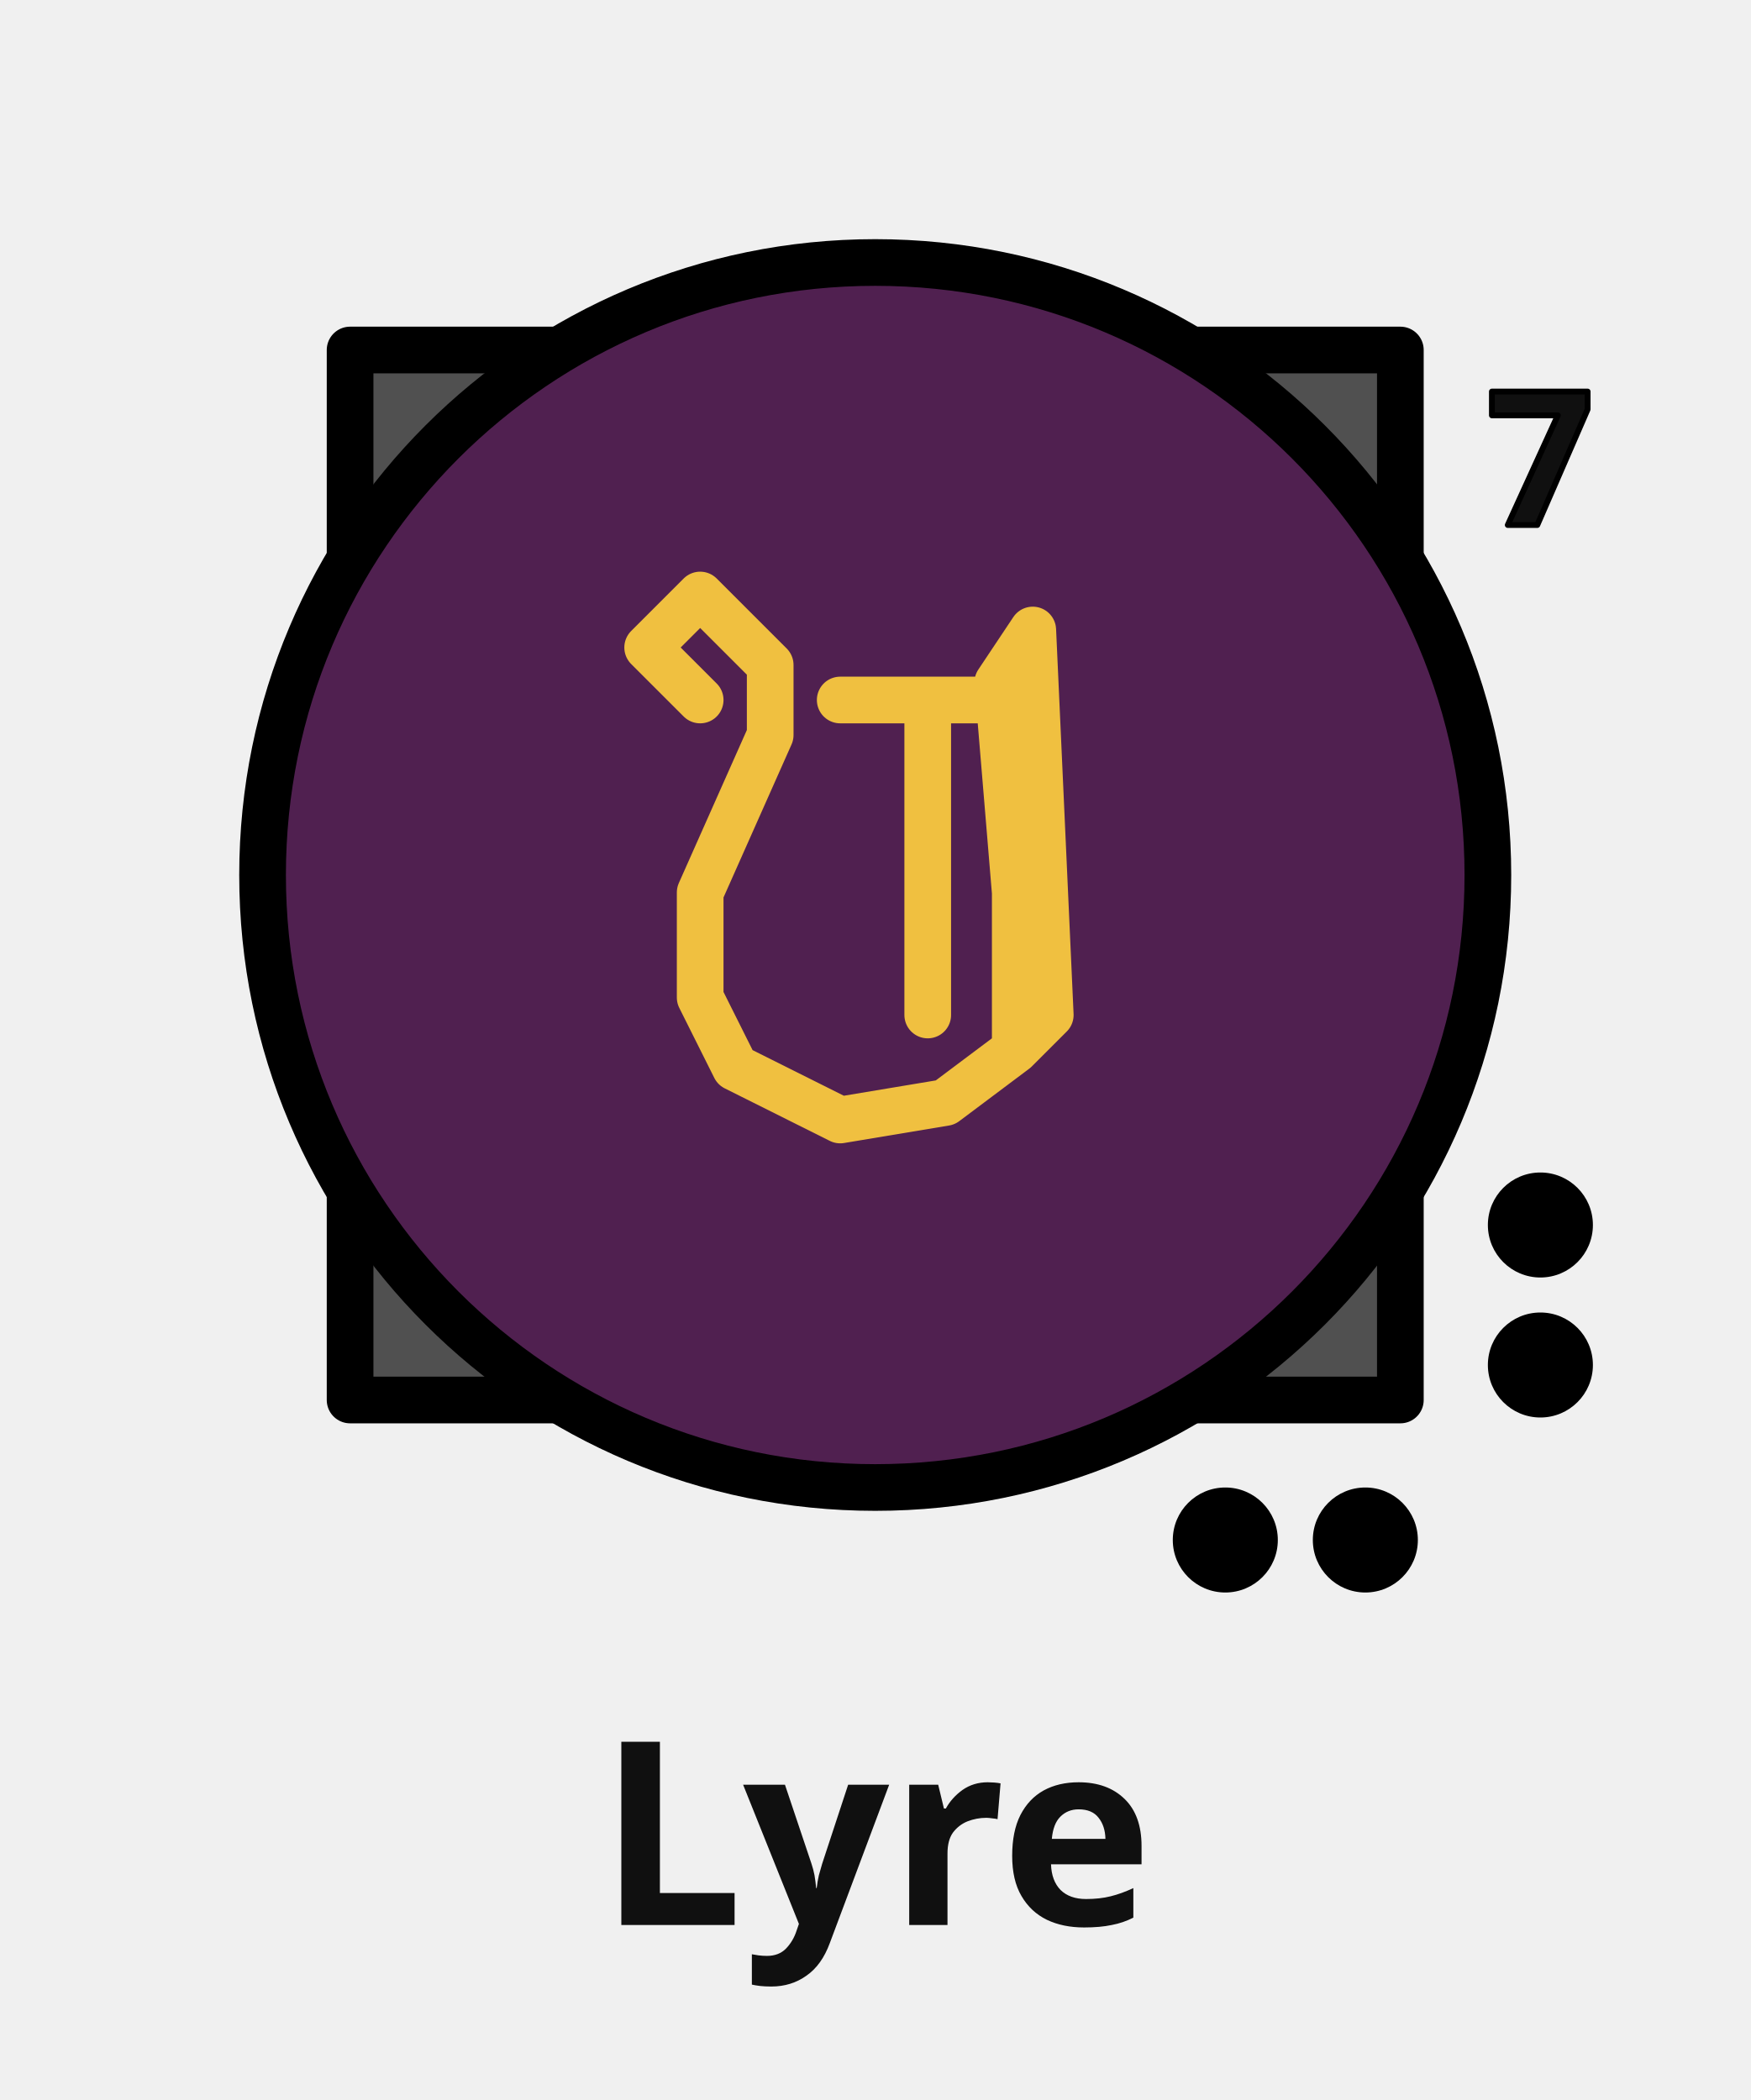
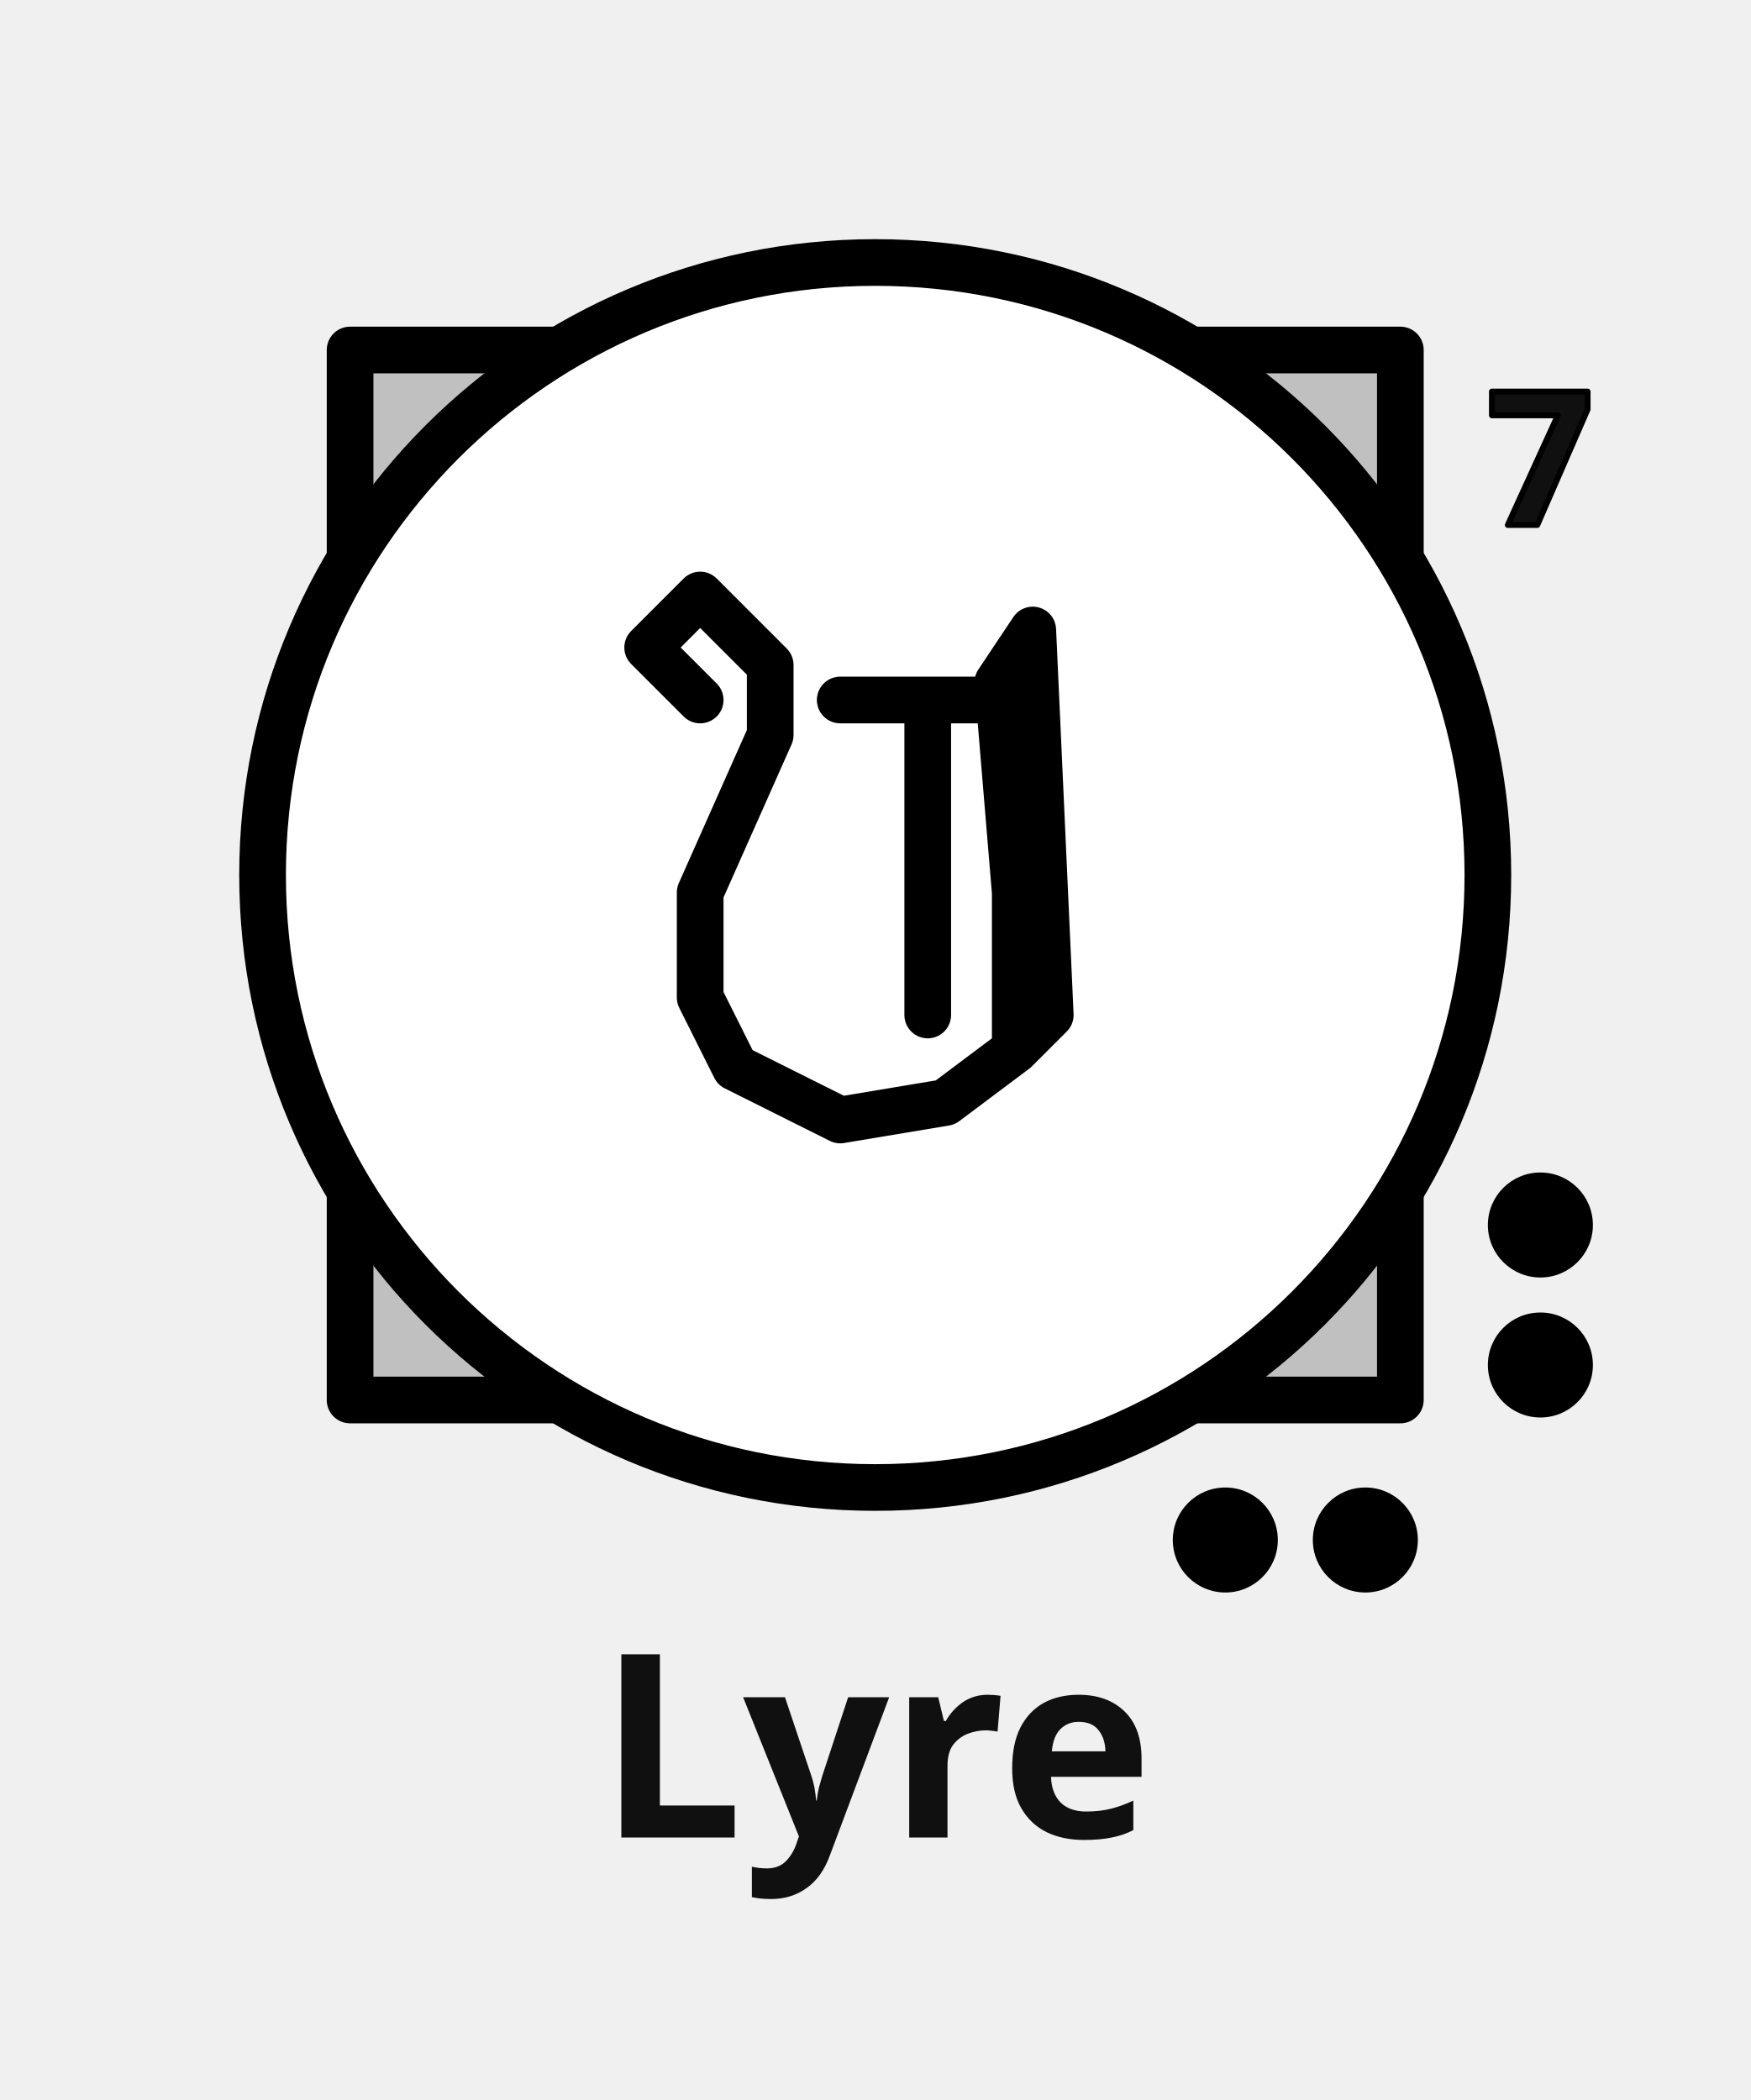
<svg xmlns="http://www.w3.org/2000/svg" width="25mm" height="30mm" viewBox="0 0 100 120" version="1.1" id="svg5">
  <defs id="defs5" />
  <g id="sd_7" class="icon sd" transform="translate(50,50)">
-     <g style="fill:#502050;stroke:black;stroke-width:2pt;stroke-linejoin:round; stroke-linecap:round;" id="g5">
-       <path style="fill:#505050" d="M -30,-30 l 60,0 00,60 -60,0 z" id="path1" />
+     <g style="fill:white;stroke:black;stroke-width:2pt;stroke-linejoin:round; stroke-linecap:round;" id="g5">
+       <path style="fill:silver" d="M -30,-30 l 60,0 00,60 -60,0 z" id="path1" />
      <circle r="35" id="circle1" />
-       <path style="fill:transparent;stroke:#F0C040;stroke-width:2pt;" d="M -10,-10                 l -3,-3 3,-3 4,4 0,4 -4,9 0,6 2,4 6,3 6,-1 4,-3 0,-9 -1,-12 2,-3 1,22 -2,2 m 0,-20 -10,0 m 5,0 l 0,18                  " id="path2" />
-       <text x="38" y="-20" style="font-weight:600;font-size:10.667px;font-family:Neucha;text-anchor:middle;fill:#101010;stroke-width:0.25pt" id="text2">7</text>
+       <path style="fill:transparent;stroke:black;stroke-width:2pt;" d="M -10,-10                 l -3,-3 3,-3 4,4 0,4 -4,9 0,6 2,4 6,3 6,-1 4,-3 0,-9 -1,-12 2,-3 1,22 -2,2 m 0,-20 -10,0 m 5,0 l 0,18                  " id="path2" />
+       <text x="38" y="-20" style="font-weight:600;font-size:10.667px;font-family:Fira Sans;text-anchor:middle;fill:#101010;stroke-width:0.25pt" id="text2">7</text>
      <circle cx="28" cy="38" r="3" style="fill:black; stroke-width:0" id="circle2" />
      <circle cx="20" cy="38" r="3" style="fill:black; stroke-width:0" id="circle3" />
      <circle cx="38" cy="28" r="3" style="fill:black; stroke-width:0" id="circle4" />
      <circle cx="38" cy="20" r="3" style="fill:black; stroke-width:0" id="circle5" />
    </g>
-     <text style="font-weight:600;font-size:11pt;line-height:1.25;font-family:Neucha;fill:#101010;text-anchor:middle;" x="0" y="60" id="text5">Lyre
+     <text style="font-weight:600;font-size:11pt;line-height:1.25;font-family:Fira Sans;fill:#101010;text-anchor:middle;" x="0" y="55" id="text5">Lyre
        </text>
  </g>
</svg>
